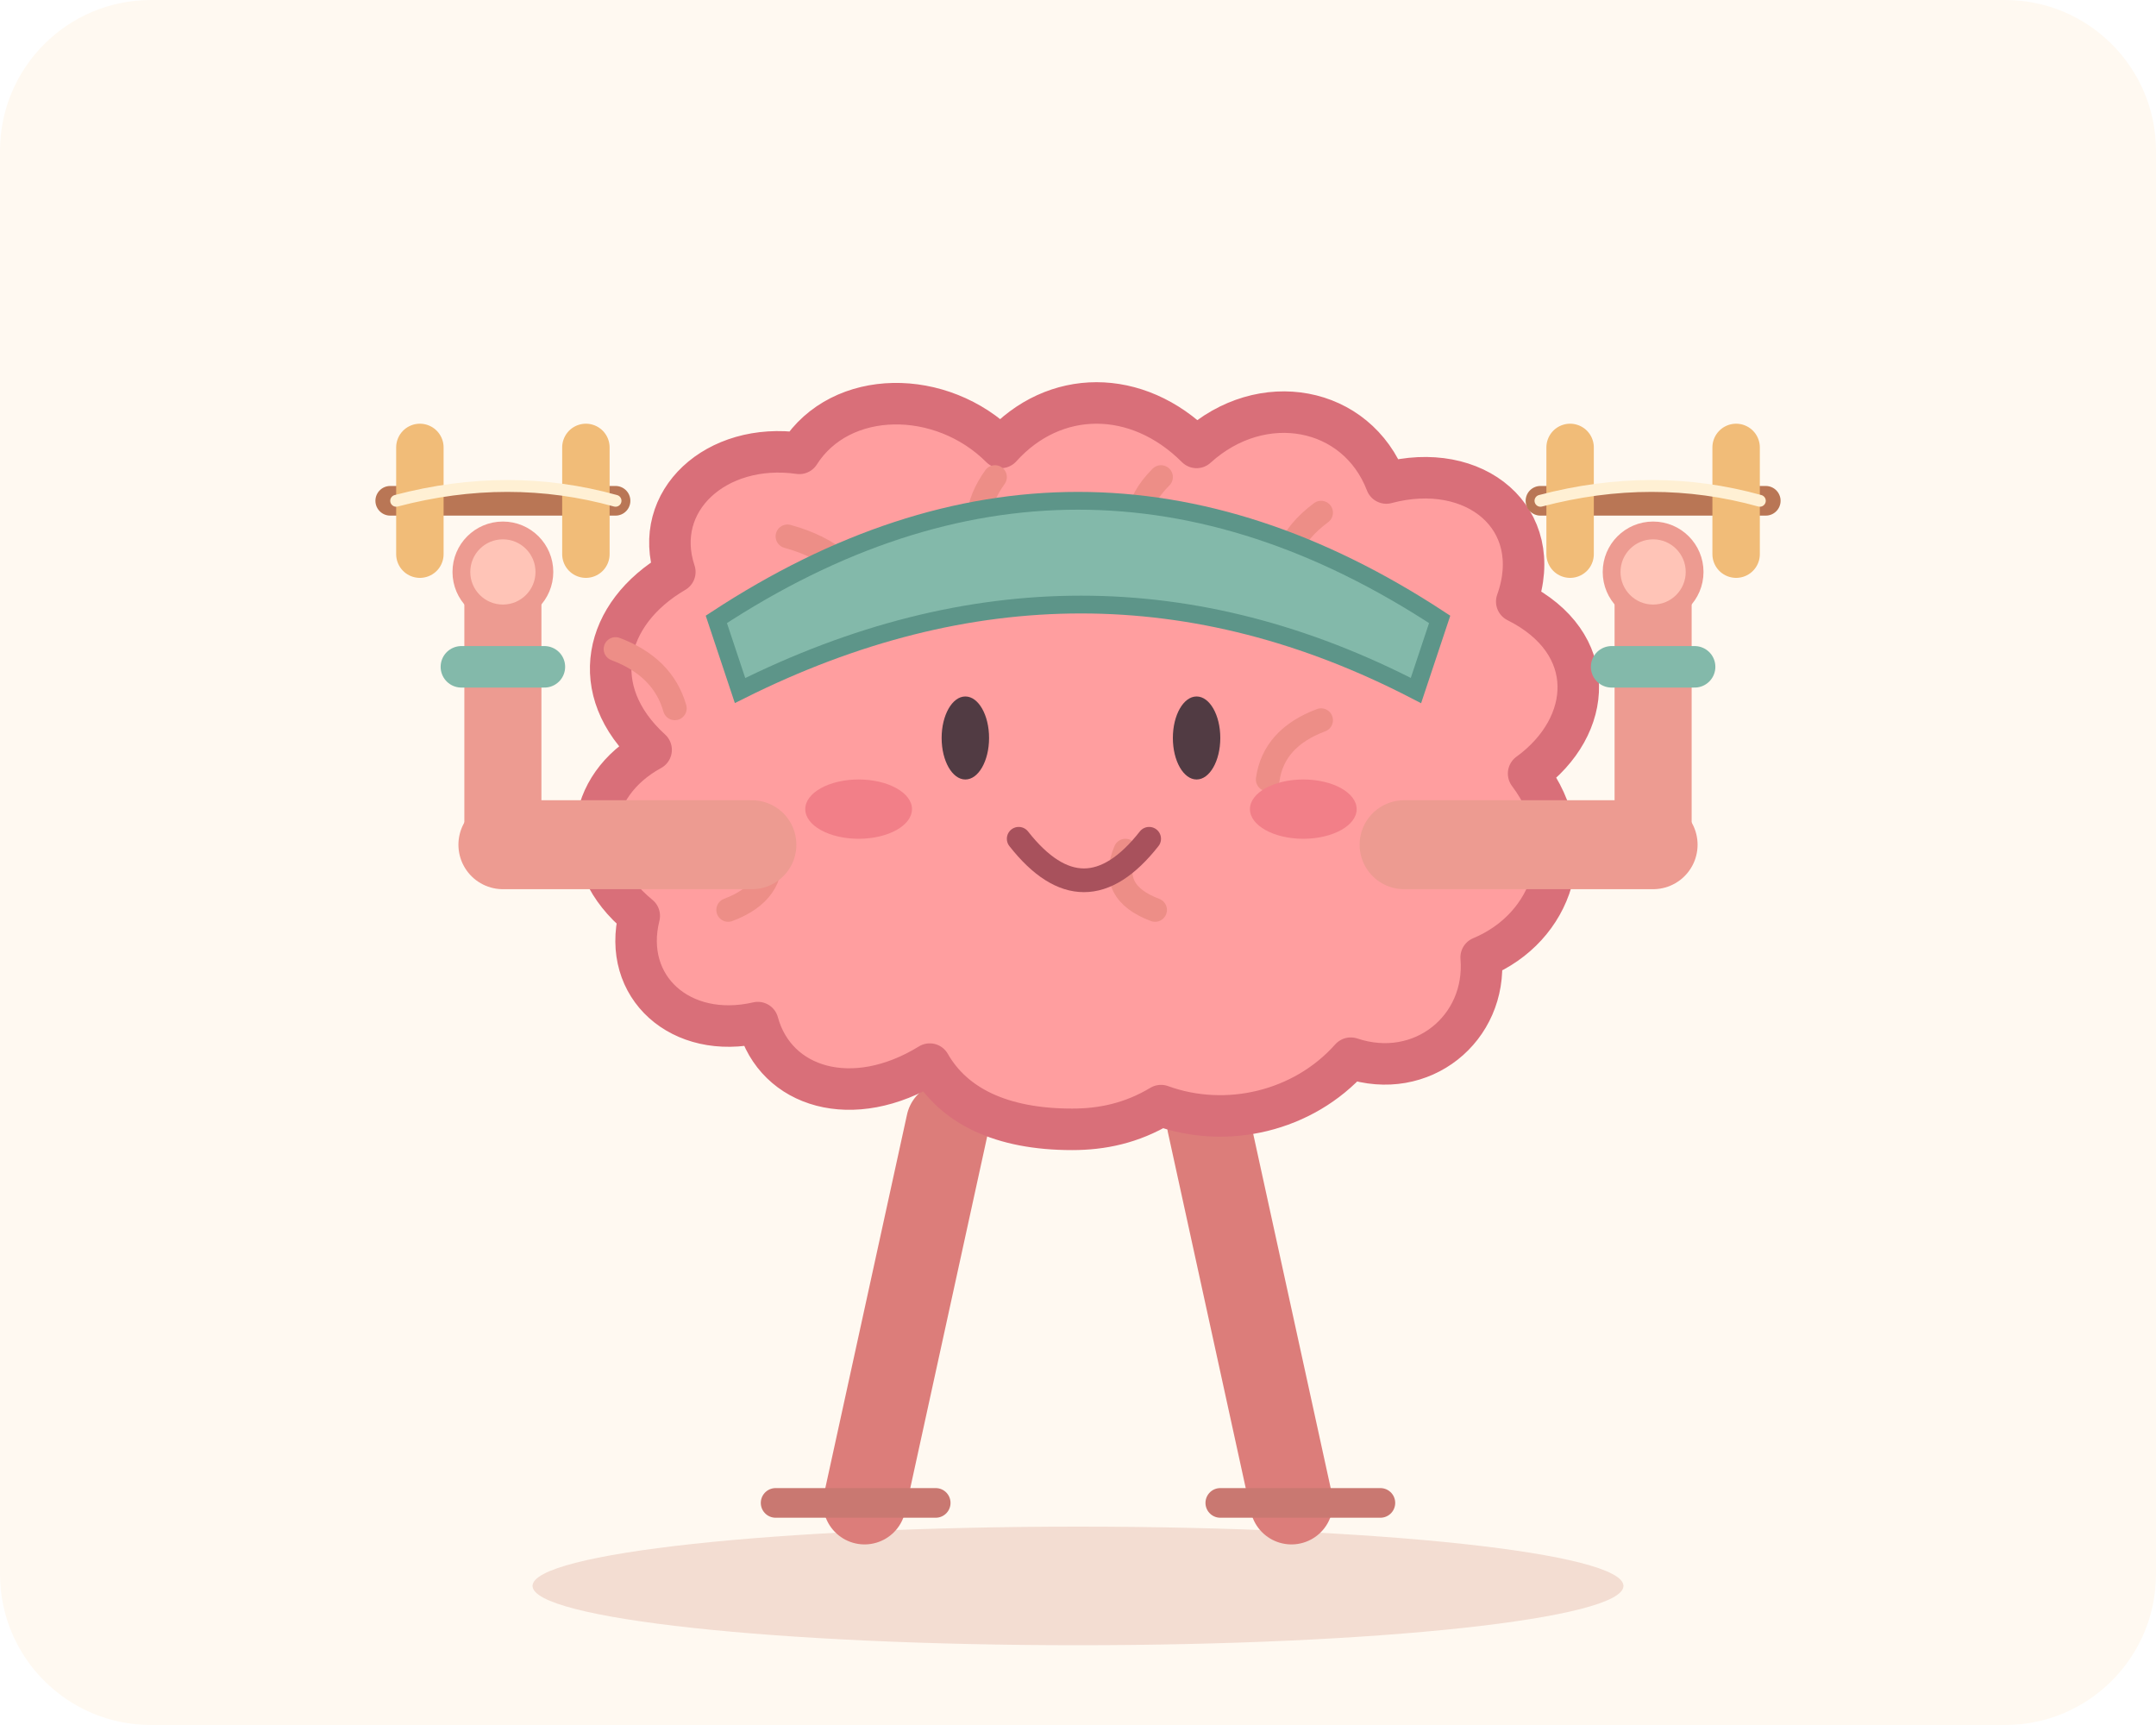
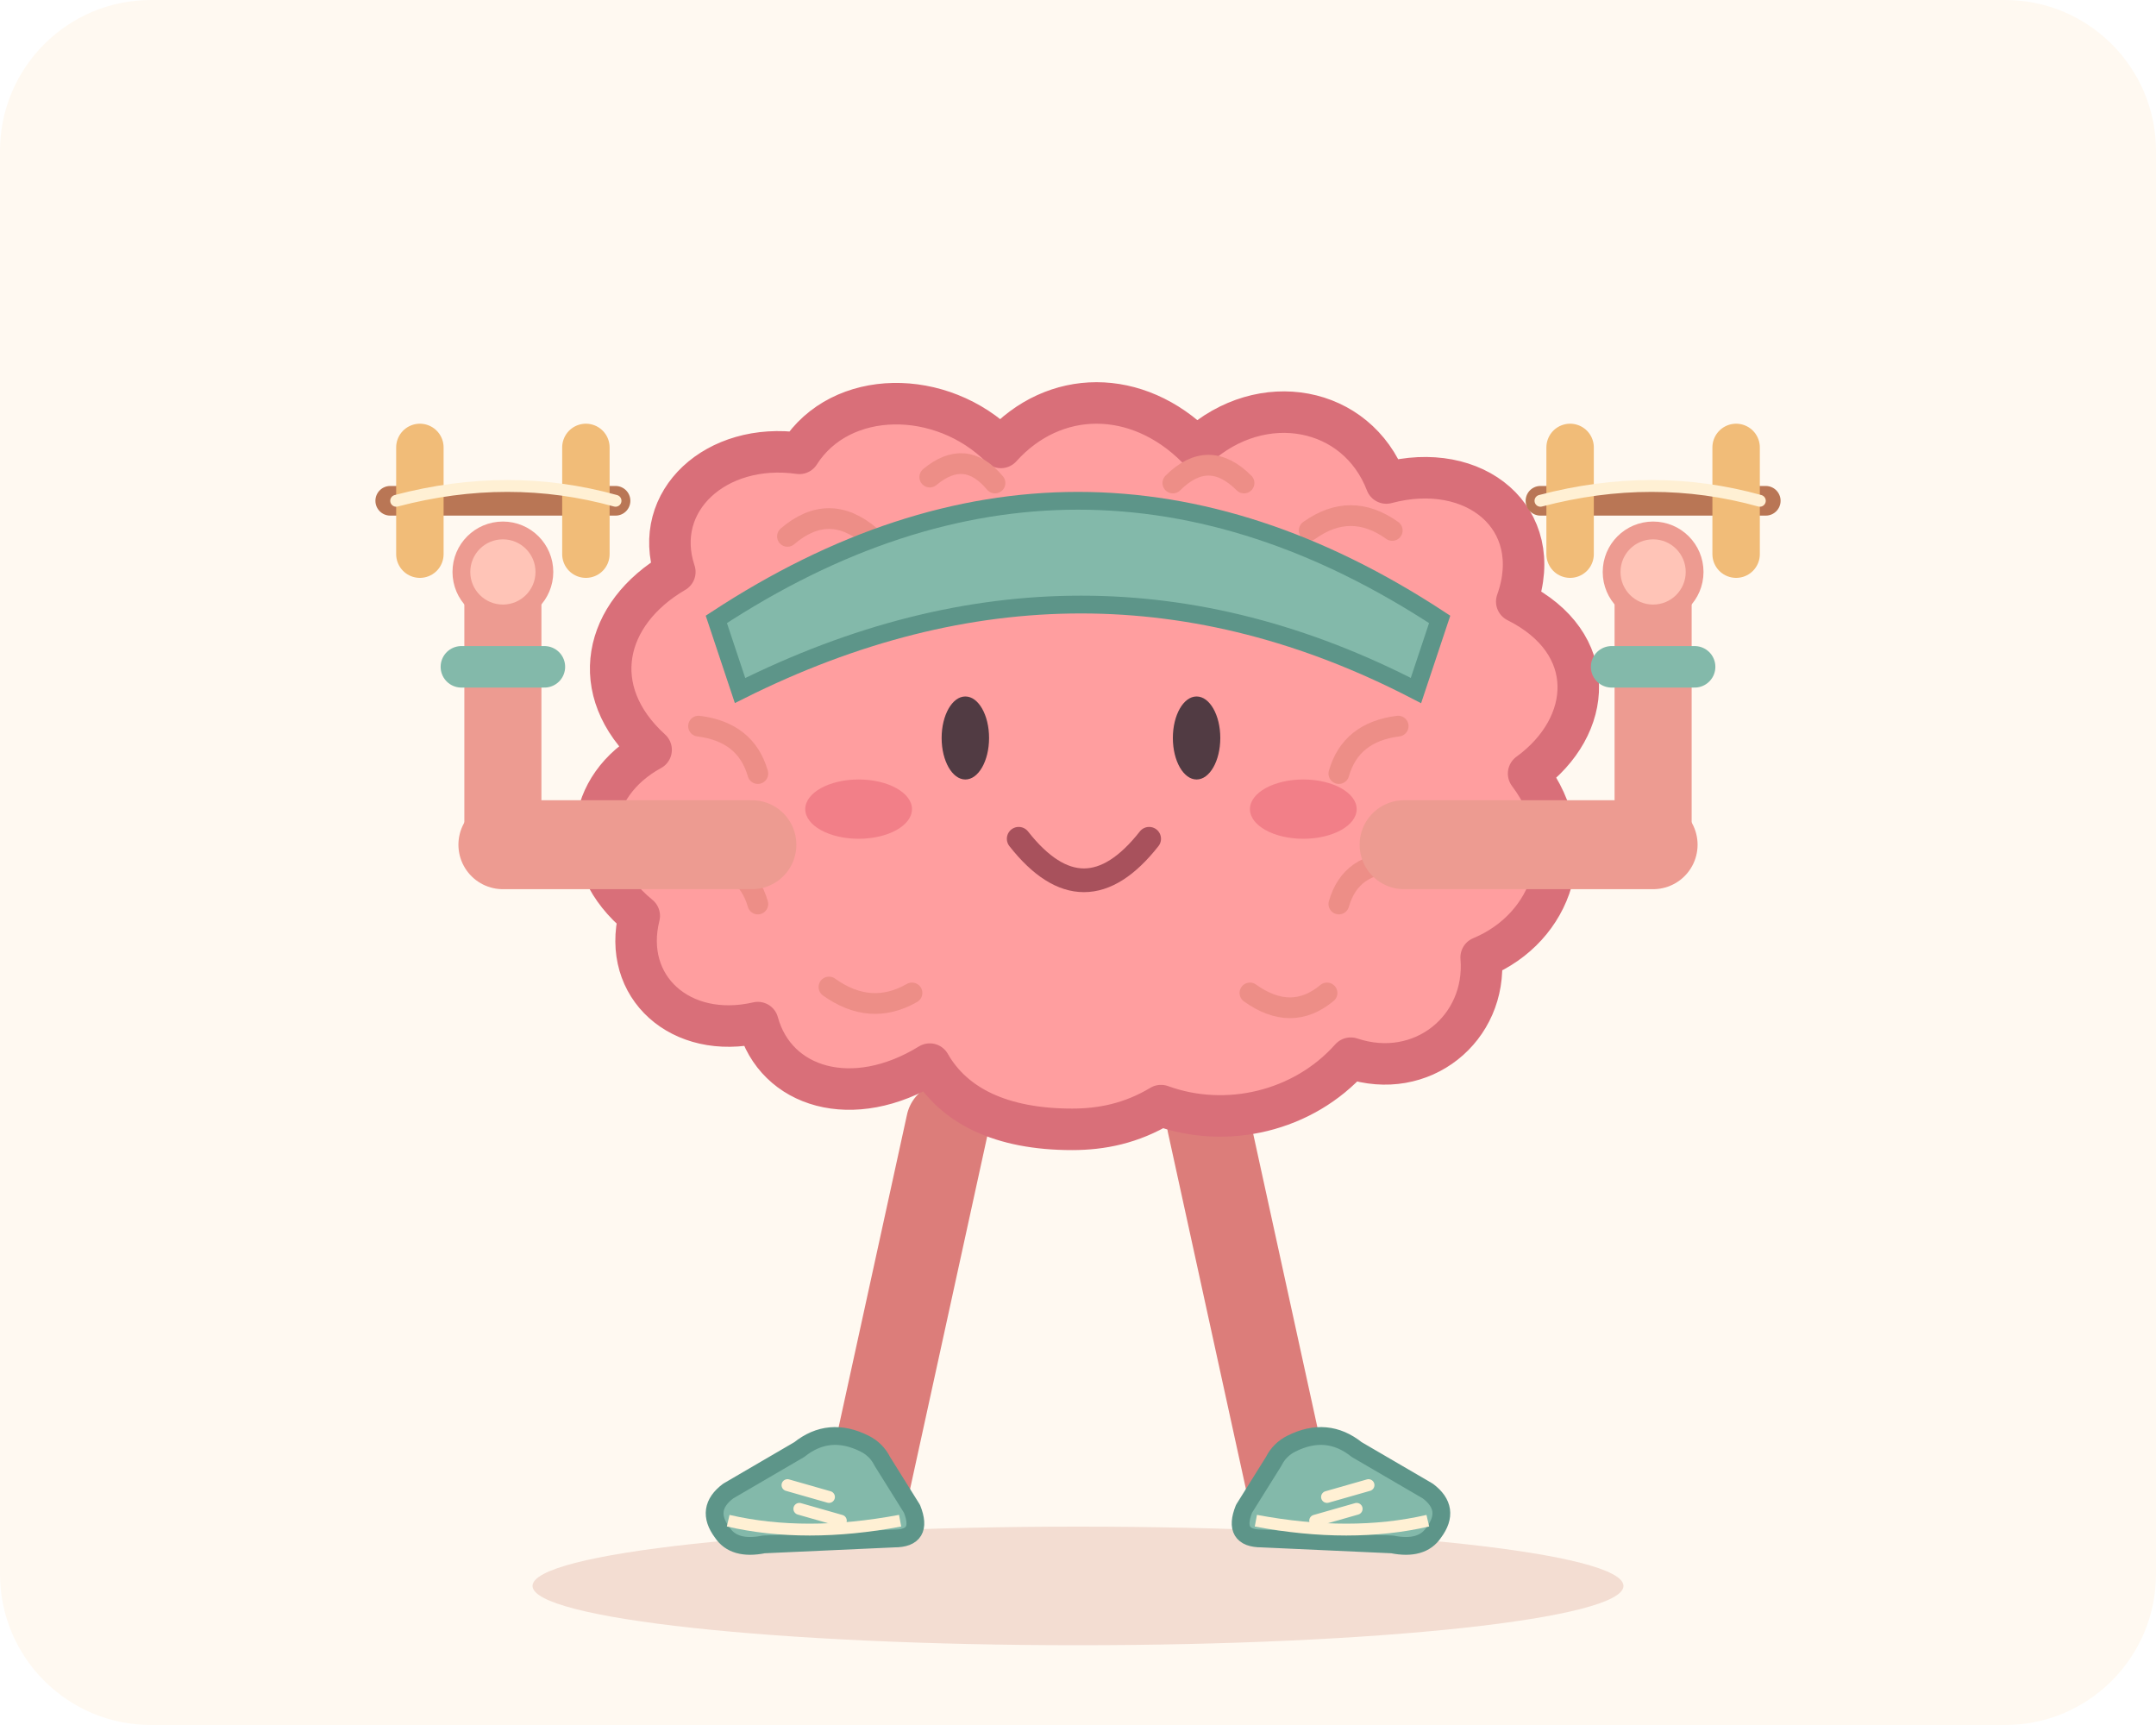
<svg xmlns="http://www.w3.org/2000/svg" viewBox="0 0 400 320" role="img" aria-labelledby="title desc">
  <style>
    .upperL,.upperR,.foreL,.foreR{transform-box:view-box}
    .upperL{transform-origin:145px 157px;animation:raiseL 1.7s ease-in-out infinite}.upperR{transform-origin:255px 157px;animation:raiseR 1.7s ease-in-out infinite}
    .foreL{transform-origin:103px 157px;animation:foreL 1.7s ease-in-out infinite}.foreR{transform-origin:297px 157px;animation:foreR 1.7s ease-in-out infinite}
    .body{transform-box:fill-box;transform-origin:center;animation:bob 1.7s ease-in-out infinite}
    @keyframes raiseL{0%,100%{transform:rotate(0)}48%,66%{transform:rotate(90deg)}}@keyframes raiseR{0%,100%{transform:rotate(0)}48%,66%{transform:rotate(-90deg)}}
    @keyframes foreL{0%,100%{transform:rotate(0)}48%,66%{transform:rotate(-90deg)}}@keyframes foreR{0%,100%{transform:rotate(0)}48%,66%{transform:rotate(90deg)}}
    @keyframes bob{50%{transform:translateY(-2px) rotate(.5deg)}}
    @media(prefers-reduced-motion:reduce){.upperL,.upperR,.foreL,.foreR,.body{animation:none}}
  </style>
  <rect width="400" height="320" rx="28" fill="#fff9f1" />
  <g transform="translate(200 160) scale(1.1) translate(-200 -160)">
    <ellipse cx="200" cy="282" rx="92" ry="10" fill="#f3ddd2" />
    <g class="body">
      <path d="M178 204l-14 64m58-64 14 64" fill="none" stroke="#dc7d7a" stroke-width="14" stroke-linecap="round" />
-       <path d="M149 268h27m48 0h27" stroke="#c97871" stroke-width="5" stroke-linecap="round" />
+       <g stroke-linejoin="round">
+         <path d="M164 258Q158 255 153 259L141 266Q137 269 140 273Q142 276 147 275L169 274Q174 274 172 269L167 261Q166 259 164 258Z" fill="#83b9aa" stroke="#5d9589" stroke-width="3" />
+         <path d="M151 265l7 2m-5 2 7 2" fill="none" stroke="#fff0d4" stroke-width="2" stroke-linecap="round" />
+         <path d="M141 271q13 3 29 0" fill="none" stroke="#fff0d4" stroke-width="2" />
+         <g transform="translate(400 0) scale(-1 1)">
+           <path d="M164 258Q158 255 153 259L141 266Q137 269 140 273Q142 276 147 275L169 274Q174 274 172 269L167 261Q166 259 164 258Z" fill="#83b9aa" stroke="#5d9589" stroke-width="3" />
+           <path d="M151 265l7 2m-5 2 7 2" fill="none" stroke="#fff0d4" stroke-width="2" stroke-linecap="round" />
+           <path d="M141 271q13 3 29 0" fill="none" stroke="#fff0d4" stroke-width="2" />
+         </g>
+       </g>
      <path d="M199 205C187 205 179 201 175 194 162 202 149 198 146 187 133 190 123 181 126 169 115 160 117 147 128 141 117 131 120 118 132 111 128 99 139 89 153 91 160 80 177 80 187 90 196 80 210 80 220 90 231 80 247 83 252 96 267 92 279 102 274 116 288 123 287 137 276 145 285 157 280 171 268 176 269 188 258 197 246 193 238 202 225 205 214 201 209 204 204 205 199 205Z" fill="#ff9e9f" stroke="#d96f79" stroke-width="7" stroke-linejoin="round" />
-       <path d="M151 105q11 3 14 12m21-22q-5 7-1 13m29-13q-7 7-1 14m28-8q-8 6-5 13m-114 10q8 3 10 10m109 2q-8 3-9 10m-91 22q8-3 7-10m65 10q-8-3-5-10" fill="none" stroke="#ed8e87" stroke-width="4" stroke-linecap="round" stroke-linejoin="round" />
+       <path d="M151 105q7-6 14 0M175 95q6-5 11 1M216 96q6-6 12 0M239 104q7-5 14 0M136 137q8 1 10 8M136 160q8 0 10 7M254 137q-8 1-10 8M254 160q-8 0-10 7M158 181q7 5 14 1M229 182q7 5 13 0" fill="none" stroke="#ed8e87" stroke-width="3.5" stroke-linecap="round" stroke-linejoin="round" />
      <ellipse cx="181" cy="139" rx="4" ry="7" fill="#513b43" />
      <ellipse cx="220" cy="139" rx="4" ry="7" fill="#513b43" />
      <ellipse cx="163" cy="151" rx="9" ry="5" fill="#f27f88" />
      <ellipse cx="238" cy="151" rx="9" ry="5" fill="#f27f88" />
      <path d="M190 156q11 14 22 0" fill="none" stroke="#a8515c" stroke-width="4" stroke-linecap="round" />
      <path d="M139 119q61-40 122 0l-4 12q-56-29-114 0z" fill="#83b9aa" stroke="#5d9589" stroke-width="3" />
    </g>
    <g class="upperL" fill="none" stroke="#ed9b91" stroke-width="15" stroke-linecap="round">
      <path d="M145 157h-42" />
      <g class="foreL" stroke-width="13">
        <path d="M103 157v-43" />
        <path d="M96 127h14" stroke="#83b9aa" stroke-width="7" />
        <circle cx="103" cy="111" r="7" fill="#ffc4b7" stroke-width="3" />
        <path d="M84 99h38" stroke="#b97655" stroke-width="5" />
        <path d="M89 90v18m28-18v18" stroke="#f1bc78" stroke-width="8" />
        <path d="M85 99q19-5 37 0" stroke="#fff0d4" stroke-width="2" />
      </g>
    </g>
    <g class="upperR" fill="none" stroke="#ed9b91" stroke-width="15" stroke-linecap="round">
      <path d="M255 157h42" />
      <g class="foreR" stroke-width="13">
        <path d="M297 157v-43" />
        <path d="M290 127h14" stroke="#83b9aa" stroke-width="7" />
        <circle cx="297" cy="111" r="7" fill="#ffc4b7" stroke-width="3" />
        <path d="M278 99h38" stroke="#b97655" stroke-width="5" />
        <path d="M283 90v18m28-18v18" stroke="#f1bc78" stroke-width="8" />
        <path d="M278 99q19-5 37 0" stroke="#fff0d4" stroke-width="2" />
      </g>
    </g>
  </g>
</svg>
